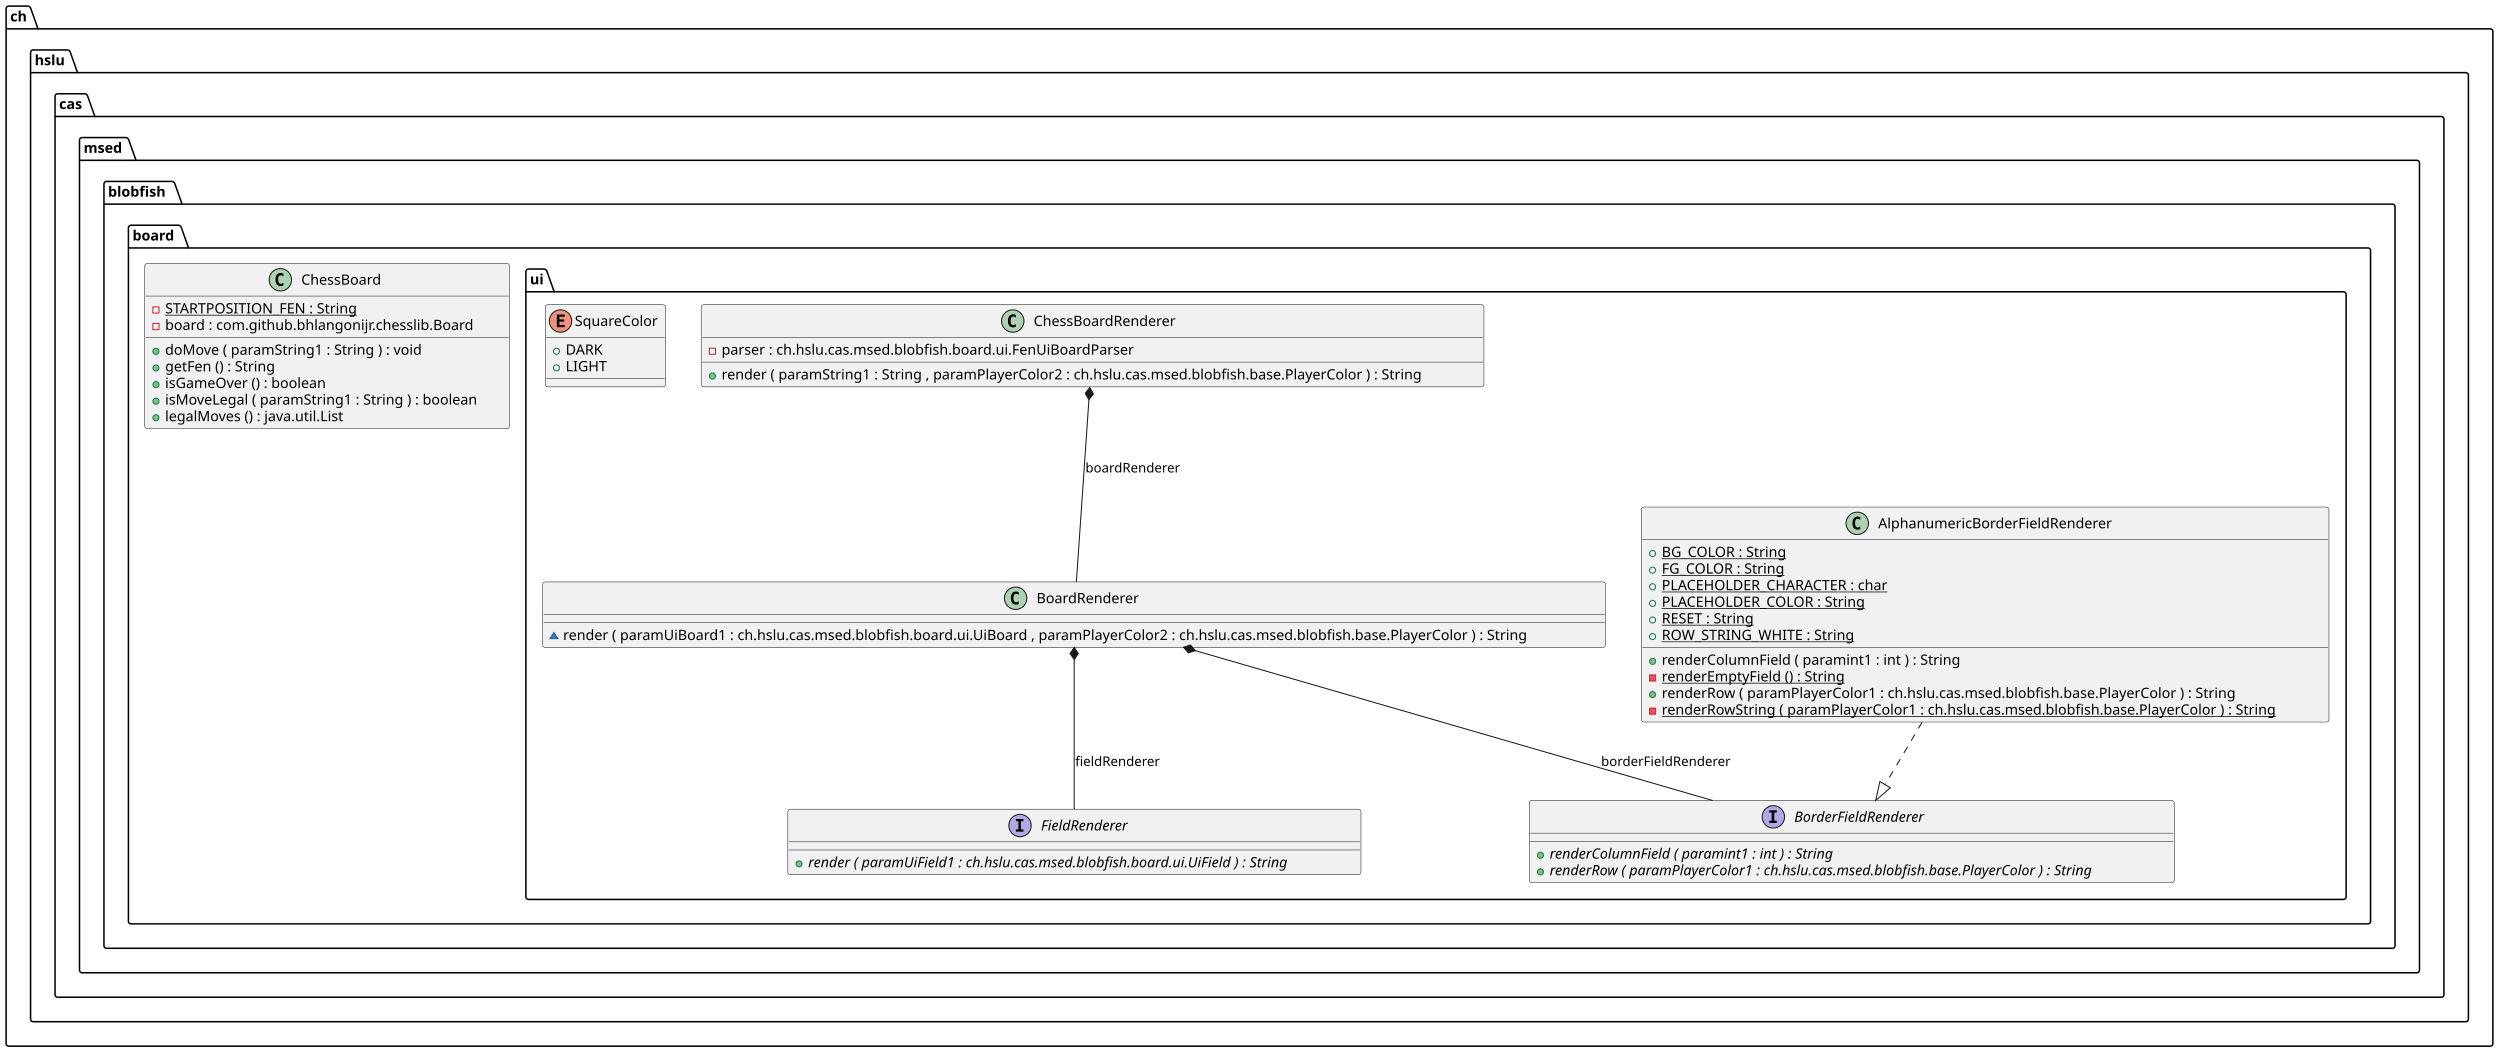
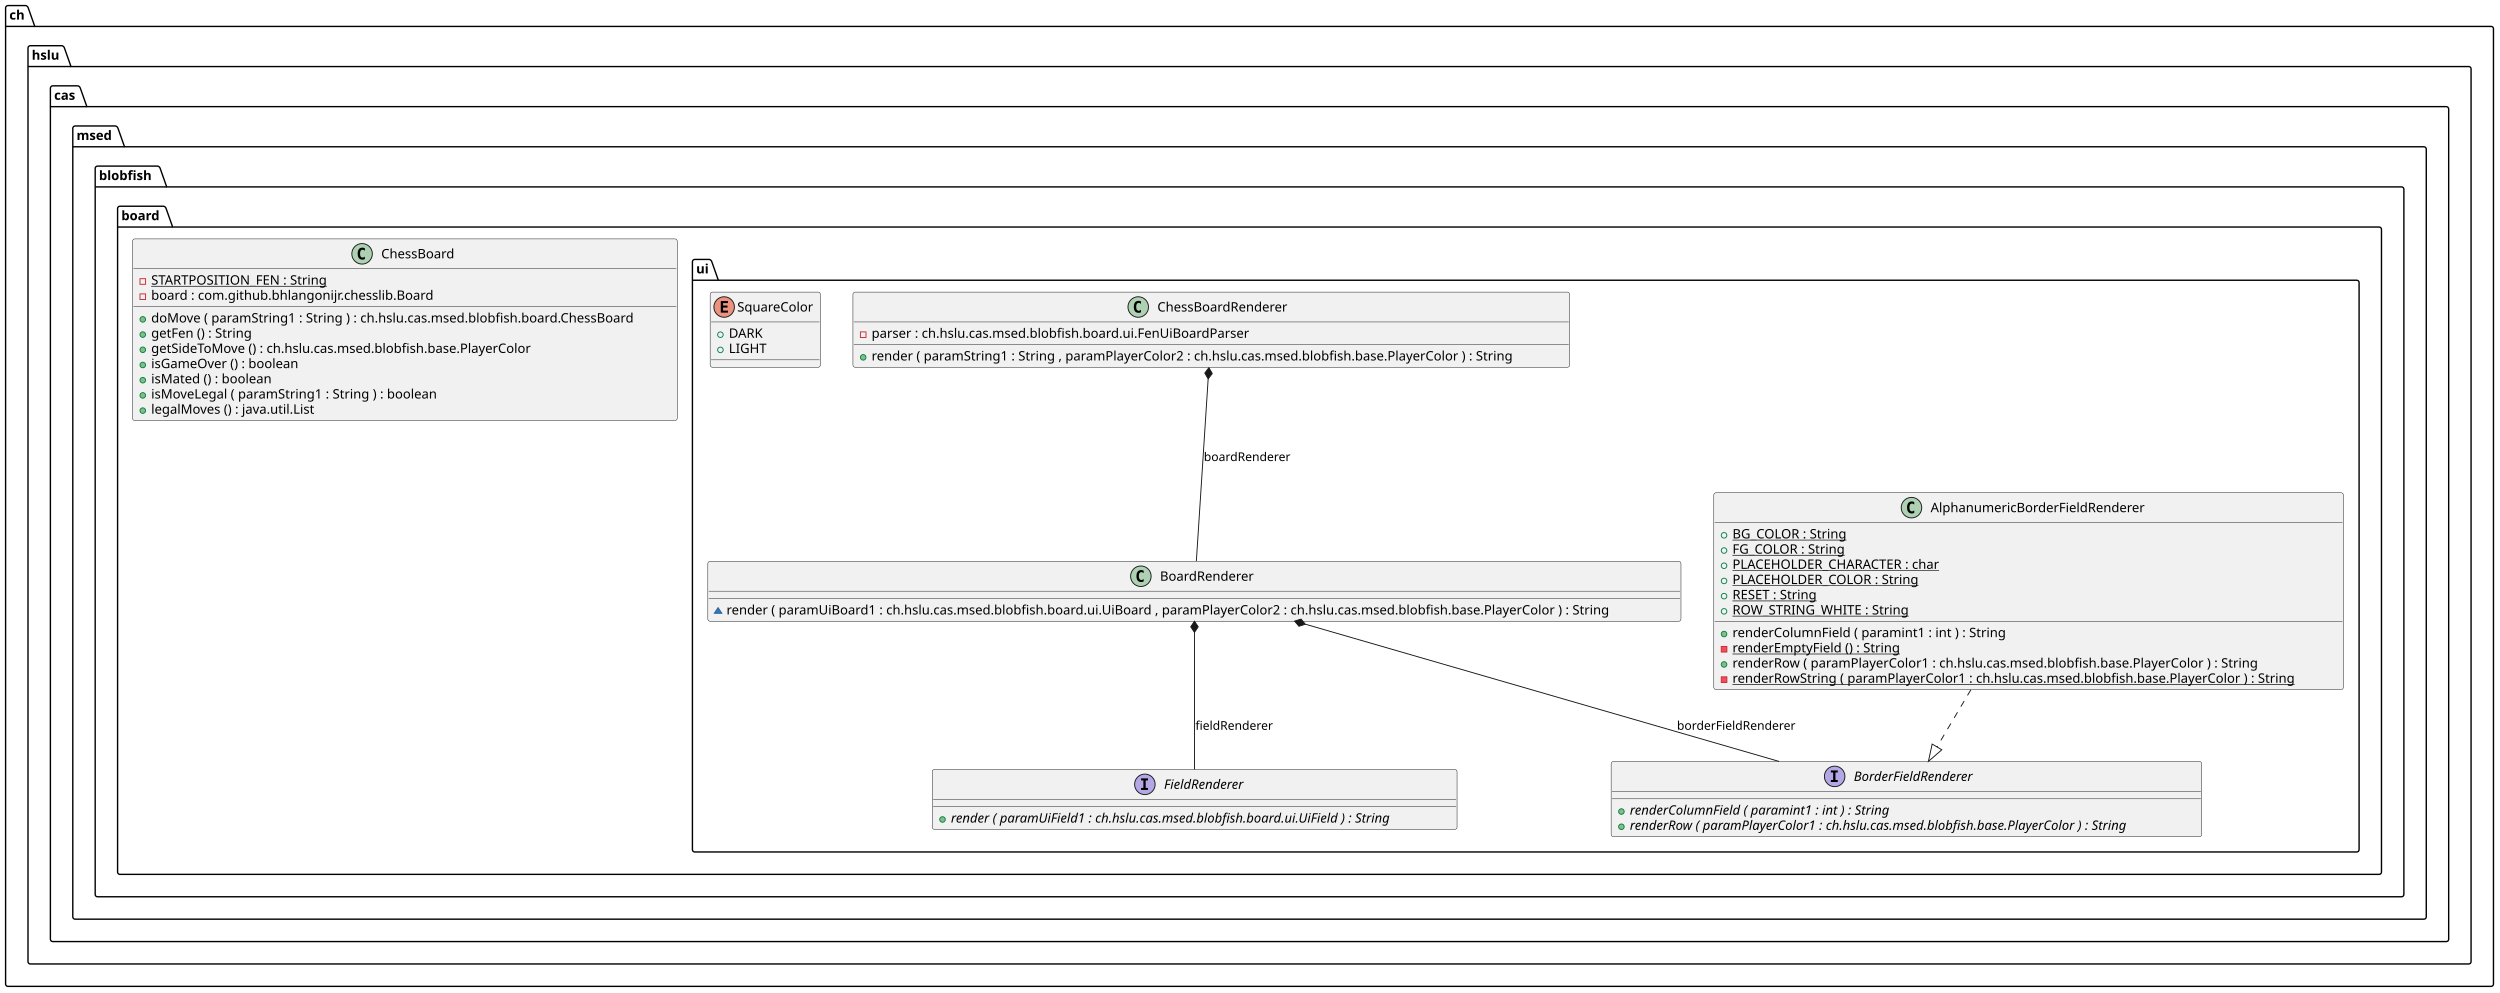
- <svg xmlns="http://www.w3.org/2000/svg" contentStyleType="text/css" data-diagram-type="CLASS" height="1033px" preserveAspectRatio="none" style="width:2453px;height:1033px;background:#FFFFFF;" version="1.1" viewBox="0 0 2453 1033" width="2453px" zoomAndPan="magnify">
+ <svg xmlns="http://www.w3.org/2000/svg" contentStyleType="text/css" data-diagram-type="CLASS" height="1064px" preserveAspectRatio="none" style="width:2679px;height:1064px;background:#FFFFFF;" version="1.1" viewBox="0 0 2679 1064" width="2679px" zoomAndPan="magnify">
  <defs />
  <g>
    <g class="cluster" data-entity="ch" data-source-line="2" data-uid="ent0003" id="cluster_ch">
-       <path d="M8.5,6 L27.766,6 A3.75,3.75 0 0 1 30.266,8.5 L37.266,28.297 L2443.5,28.297 A2.5,2.5 0 0 1 2446,30.797 L2446,1024 A2.5,2.5 0 0 1 2443.5,1026.5 L8.5,1026.5 A2.5,2.5 0 0 1 6,1024 L6,8.5 A2.5,2.5 0 0 1 8.5,6" fill="none" style="stroke:#000000;stroke-width:1.5;" />
+       <path d="M8.5,6 L27.766,6 A3.75,3.75 0 0 1 30.266,8.5 L37.266,28.297 L2669.5,28.297 A2.5,2.5 0 0 1 2672,30.797 L2672,1054.5 A2.5,2.5 0 0 1 2669.5,1057 L8.5,1057 A2.5,2.5 0 0 1 6,1054.5 L6,8.5 A2.5,2.5 0 0 1 8.5,6" fill="none" style="stroke:#000000;stroke-width:1.5;" />
      <line style="stroke:#000000;stroke-width:1.5;" x1="6" x2="37.266" y1="28.297" y2="28.297" />
      <text fill="#000000" font-family="sans-serif" font-size="14" font-weight="bold" lengthAdjust="spacing" textLength="18.266" x="10" y="20.995">ch</text>
    </g>
    <g class="cluster" data-entity="hslu" data-source-line="2" data-uid="ent0004" id="cluster_hslu">
-       <path d="M32.5,49 L66.565,49 A3.75,3.75 0 0 1 69.065,51.5 L76.065,71.297 L2419.5,71.297 A2.5,2.5 0 0 1 2422,73.797 L2422,1000 A2.5,2.5 0 0 1 2419.5,1002.5 L32.5,1002.5 A2.5,2.5 0 0 1 30,1000 L30,51.5 A2.5,2.5 0 0 1 32.5,49" fill="none" style="stroke:#000000;stroke-width:1.5;" />
+       <path d="M32.5,49 L66.565,49 A3.75,3.75 0 0 1 69.065,51.5 L76.065,71.297 L2645.5,71.297 A2.5,2.5 0 0 1 2648,73.797 L2648,1030.5 A2.5,2.5 0 0 1 2645.5,1033 L32.5,1033 A2.5,2.5 0 0 1 30,1030.5 L30,51.5 A2.5,2.5 0 0 1 32.5,49" fill="none" style="stroke:#000000;stroke-width:1.5;" />
      <line style="stroke:#000000;stroke-width:1.5;" x1="30" x2="76.065" y1="71.297" y2="71.297" />
      <text fill="#000000" font-family="sans-serif" font-size="14" font-weight="bold" lengthAdjust="spacing" textLength="33.065" x="34" y="63.995">hslu</text>
    </g>
    <g class="cluster" data-entity="cas" data-source-line="2" data-uid="ent0005" id="cluster_cas">
-       <path d="M56.5,92 L83.579,92 A3.75,3.75 0 0 1 86.079,94.5 L93.079,114.297 L2395.5,114.297 A2.5,2.5 0 0 1 2398,116.797 L2398,976 A2.5,2.5 0 0 1 2395.5,978.5 L56.5,978.5 A2.5,2.5 0 0 1 54,976 L54,94.5 A2.5,2.5 0 0 1 56.5,92" fill="none" style="stroke:#000000;stroke-width:1.5;" />
+       <path d="M56.5,92 L83.579,92 A3.75,3.75 0 0 1 86.079,94.5 L93.079,114.297 L2621.5,114.297 A2.5,2.5 0 0 1 2624,116.797 L2624,1006.5 A2.5,2.5 0 0 1 2621.5,1009 L56.5,1009 A2.5,2.5 0 0 1 54,1006.5 L54,94.5 A2.5,2.5 0 0 1 56.5,92" fill="none" style="stroke:#000000;stroke-width:1.5;" />
      <line style="stroke:#000000;stroke-width:1.5;" x1="54" x2="93.079" y1="114.297" y2="114.297" />
      <text fill="#000000" font-family="sans-serif" font-size="14" font-weight="bold" lengthAdjust="spacing" textLength="26.079" x="58" y="106.995">cas</text>
    </g>
    <g class="cluster" data-entity="msed" data-source-line="2" data-uid="ent0006" id="cluster_msed">
-       <path d="M80.5,135 L123.938,135 A3.75,3.75 0 0 1 126.438,137.5 L133.438,157.297 L2371.5,157.297 A2.5,2.5 0 0 1 2374,159.797 L2374,952 A2.5,2.5 0 0 1 2371.5,954.5 L80.5,954.5 A2.5,2.5 0 0 1 78,952 L78,137.5 A2.5,2.5 0 0 1 80.5,135" fill="none" style="stroke:#000000;stroke-width:1.5;" />
+       <path d="M80.5,135 L123.938,135 A3.75,3.75 0 0 1 126.438,137.5 L133.438,157.297 L2597.5,157.297 A2.5,2.5 0 0 1 2600,159.797 L2600,982.5 A2.5,2.5 0 0 1 2597.5,985 L80.5,985 A2.5,2.5 0 0 1 78,982.5 L78,137.5 A2.5,2.5 0 0 1 80.5,135" fill="none" style="stroke:#000000;stroke-width:1.5;" />
      <line style="stroke:#000000;stroke-width:1.5;" x1="78" x2="133.438" y1="157.297" y2="157.297" />
      <text fill="#000000" font-family="sans-serif" font-size="14" font-weight="bold" lengthAdjust="spacing" textLength="42.438" x="82" y="149.995">msed</text>
    </g>
    <g class="cluster" data-entity="blobfish" data-source-line="2" data-uid="ent0007" id="cluster_blobfish">
-       <path d="M104.5,178 L169.149,178 A3.75,3.75 0 0 1 171.649,180.5 L178.649,200.297 L2347.5,200.297 A2.5,2.5 0 0 1 2350,202.797 L2350,928 A2.5,2.5 0 0 1 2347.5,930.5 L104.5,930.5 A2.5,2.5 0 0 1 102,928 L102,180.5 A2.5,2.5 0 0 1 104.5,178" fill="none" style="stroke:#000000;stroke-width:1.5;" />
+       <path d="M104.5,178 L169.149,178 A3.75,3.75 0 0 1 171.649,180.5 L178.649,200.297 L2573.5,200.297 A2.5,2.5 0 0 1 2576,202.797 L2576,958.5 A2.5,2.5 0 0 1 2573.5,961 L104.5,961 A2.5,2.5 0 0 1 102,958.5 L102,180.5 A2.5,2.5 0 0 1 104.5,178" fill="none" style="stroke:#000000;stroke-width:1.5;" />
      <line style="stroke:#000000;stroke-width:1.5;" x1="102" x2="178.649" y1="200.297" y2="200.297" />
      <text fill="#000000" font-family="sans-serif" font-size="14" font-weight="bold" lengthAdjust="spacing" textLength="63.649" x="106" y="192.995">blobfish</text>
    </g>
    <g class="cluster" data-entity="board" data-source-line="2" data-uid="ent0008" id="cluster_board">
-       <path d="M128.5,221 L175.513,221 A3.75,3.75 0 0 1 178.013,223.5 L185.013,243.297 L2323.5,243.297 A2.5,2.5 0 0 1 2326,245.797 L2326,904 A2.5,2.5 0 0 1 2323.5,906.5 L128.5,906.5 A2.5,2.5 0 0 1 126,904 L126,223.5 A2.5,2.5 0 0 1 128.5,221" fill="none" style="stroke:#000000;stroke-width:1.5;" />
+       <path d="M128.5,221 L175.513,221 A3.75,3.75 0 0 1 178.013,223.5 L185.013,243.297 L2549.5,243.297 A2.5,2.5 0 0 1 2552,245.797 L2552,934.5 A2.5,2.5 0 0 1 2549.5,937 L128.5,937 A2.5,2.5 0 0 1 126,934.5 L126,223.5 A2.5,2.5 0 0 1 128.5,221" fill="none" style="stroke:#000000;stroke-width:1.5;" />
      <line style="stroke:#000000;stroke-width:1.5;" x1="126" x2="185.013" y1="243.297" y2="243.297" />
      <text fill="#000000" font-family="sans-serif" font-size="14" font-weight="bold" lengthAdjust="spacing" textLength="46.013" x="130" y="235.995">board</text>
    </g>
-     <g class="cluster" data-entity="ui" data-source-line="13" data-uid="ent0010" id="cluster_ui">
-       <path d="M518.5,264 L534.266,264 A3.75,3.75 0 0 1 536.766,266.5 L543.766,286.297 L2299.5,286.297 A2.5,2.5 0 0 1 2302,288.797 L2302,880 A2.5,2.5 0 0 1 2299.5,882.5 L518.5,882.5 A2.5,2.5 0 0 1 516,880 L516,266.5 A2.5,2.5 0 0 1 518.5,264" fill="none" style="stroke:#000000;stroke-width:1.5;" />
-       <line style="stroke:#000000;stroke-width:1.5;" x1="516" x2="543.766" y1="286.297" y2="286.297" />
-       <text fill="#000000" font-family="sans-serif" font-size="14" font-weight="bold" lengthAdjust="spacing" textLength="14.766" x="520" y="278.995">ui</text>
+     <g class="cluster" data-entity="ui" data-source-line="15" data-uid="ent0010" id="cluster_ui">
+       <path d="M744.5,278 L760.266,278 A3.75,3.75 0 0 1 762.766,280.5 L769.766,300.297 L2525.5,300.297 A2.5,2.5 0 0 1 2528,302.797 L2528,910.5 A2.5,2.5 0 0 1 2525.5,913 L744.5,913 A2.5,2.5 0 0 1 742,910.5 L742,280.5 A2.5,2.5 0 0 1 744.5,278" fill="none" style="stroke:#000000;stroke-width:1.5;" />
+       <line style="stroke:#000000;stroke-width:1.5;" x1="742" x2="769.766" y1="300.297" y2="300.297" />
+       <text fill="#000000" font-family="sans-serif" font-size="14" font-weight="bold" lengthAdjust="spacing" textLength="14.766" x="746" y="292.995">ui</text>
    </g>
    <g class="entity" data-entity="ChessBoard" data-source-line="2" data-uid="ent0002" id="entity_ChessBoard">
-       <rect fill="#F1F1F1" height="162.078" rx="2.5" ry="2.5" style="stroke:#181818;stroke-width:0.5;" width="357.885" x="142" y="258.5" />
-       <ellipse cx="275.072" cy="274.5" fill="#ADD1B2" rx="11" ry="11" style="stroke:#181818;stroke-width:1;" />
-       <path d="M278.041,280.141 Q277.462,280.438 276.822,280.578 Q276.181,280.734 275.478,280.734 Q272.978,280.734 271.65,279.094 Q270.337,277.438 270.337,274.312 Q270.337,271.188 271.65,269.531 Q272.978,267.875 275.478,267.875 Q276.181,267.875 276.822,268.031 Q277.478,268.188 278.041,268.484 L278.041,271.203 Q277.416,270.625 276.822,270.359 Q276.228,270.078 275.603,270.078 Q274.259,270.078 273.572,271.156 Q272.884,272.219 272.884,274.312 Q272.884,276.406 273.572,277.484 Q274.259,278.547 275.603,278.547 Q276.228,278.547 276.822,278.281 Q277.416,278 278.041,277.422 L278.041,280.141 Z " fill="#000000" />
-       <text fill="#000000" font-family="sans-serif" font-size="14" lengthAdjust="spacing" textLength="83.241" x="295.572" y="279.347">ChessBoard</text>
-       <line style="stroke:#181818;stroke-width:0.5;" x1="143" x2="498.885" y1="290.5" y2="290.5" />
-       <rect fill="none" height="6" style="stroke:#C82930;stroke-width:1;" width="6" x="150" y="301.148" />
-       <text fill="#000000" font-family="sans-serif" font-size="14" lengthAdjust="spacing" text-decoration="underline" textLength="201.715" x="162" y="307.495">STARTPOSITION_FEN : String</text>
-       <rect fill="none" height="6" style="stroke:#C82930;stroke-width:1;" width="6" x="150" y="317.445" />
-       <text fill="#000000" font-family="sans-serif" font-size="14" lengthAdjust="spacing" textLength="323.682" x="162" y="323.792">board : com.github.bhlangonijr.chesslib.Board</text>
-       <line style="stroke:#181818;stroke-width:0.5;" x1="143" x2="498.885" y1="331.094" y2="331.094" />
-       <ellipse cx="153" cy="344.742" fill="#84BE84" rx="3" ry="3" style="stroke:#038048;stroke-width:1;" />
-       <text fill="#000000" font-family="sans-serif" font-size="14" lengthAdjust="spacing" textLength="274.039" x="162" y="348.089">doMove ( paramString1 : String ) : void</text>
-       <ellipse cx="153" cy="361.039" fill="#84BE84" rx="3" ry="3" style="stroke:#038048;stroke-width:1;" />
-       <text fill="#000000" font-family="sans-serif" font-size="14" lengthAdjust="spacing" textLength="119.301" x="162" y="364.386">getFen () : String</text>
-       <ellipse cx="153" cy="377.336" fill="#84BE84" rx="3" ry="3" style="stroke:#038048;stroke-width:1;" />
-       <text fill="#000000" font-family="sans-serif" font-size="14" lengthAdjust="spacing" textLength="171.5" x="162" y="380.683">isGameOver () : boolean</text>
-       <ellipse cx="153" cy="393.633" fill="#84BE84" rx="3" ry="3" style="stroke:#038048;stroke-width:1;" />
-       <text fill="#000000" font-family="sans-serif" font-size="14" lengthAdjust="spacing" textLength="331.885" x="162" y="396.979">isMoveLegal ( paramString1 : String ) : boolean</text>
-       <ellipse cx="153" cy="409.93" fill="#84BE84" rx="3" ry="3" style="stroke:#038048;stroke-width:1;" />
-       <text fill="#000000" font-family="sans-serif" font-size="14" lengthAdjust="spacing" textLength="192.534" x="162" y="413.276">legalMoves () : java.util.List</text>
+       <rect fill="#F1F1F1" height="194.672" rx="2.5" ry="2.5" style="stroke:#181818;stroke-width:0.5;" width="583.744" x="142" y="256" />
+       <ellipse cx="388.002" cy="272" fill="#ADD1B2" rx="11" ry="11" style="stroke:#181818;stroke-width:1;" />
+       <path d="M390.97,277.641 Q390.392,277.938 389.752,278.078 Q389.111,278.234 388.408,278.234 Q385.908,278.234 384.58,276.594 Q383.267,274.938 383.267,271.812 Q383.267,268.688 384.58,267.031 Q385.908,265.375 388.408,265.375 Q389.111,265.375 389.752,265.531 Q390.408,265.688 390.97,265.984 L390.97,268.703 Q390.345,268.125 389.752,267.859 Q389.158,267.578 388.533,267.578 Q387.189,267.578 386.502,268.656 Q385.814,269.719 385.814,271.812 Q385.814,273.906 386.502,274.984 Q387.189,276.047 388.533,276.047 Q389.158,276.047 389.752,275.781 Q390.345,275.5 390.97,274.922 L390.97,277.641 Z " fill="#000000" />
+       <text fill="#000000" font-family="sans-serif" font-size="14" lengthAdjust="spacing" textLength="83.241" x="408.502" y="276.847">ChessBoard</text>
+       <line style="stroke:#181818;stroke-width:0.5;" x1="143" x2="724.744" y1="288" y2="288" />
+       <rect fill="none" height="6" style="stroke:#C82930;stroke-width:1;" width="6" x="150" y="298.648" />
+       <text fill="#000000" font-family="sans-serif" font-size="14" lengthAdjust="spacing" text-decoration="underline" textLength="201.715" x="162" y="304.995">STARTPOSITION_FEN : String</text>
+       <rect fill="none" height="6" style="stroke:#C82930;stroke-width:1;" width="6" x="150" y="314.945" />
+       <text fill="#000000" font-family="sans-serif" font-size="14" lengthAdjust="spacing" textLength="323.682" x="162" y="321.292">board : com.github.bhlangonijr.chesslib.Board</text>
+       <line style="stroke:#181818;stroke-width:0.5;" x1="143" x2="724.744" y1="328.594" y2="328.594" />
+       <ellipse cx="153" cy="342.242" fill="#84BE84" rx="3" ry="3" style="stroke:#038048;stroke-width:1;" />
+       <text fill="#000000" font-family="sans-serif" font-size="14" lengthAdjust="spacing" textLength="557.744" x="162" y="345.589">doMove ( paramString1 : String ) : ch.hslu.cas.msed.blobfish.board.ChessBoard</text>
+       <ellipse cx="153" cy="358.539" fill="#84BE84" rx="3" ry="3" style="stroke:#038048;stroke-width:1;" />
+       <text fill="#000000" font-family="sans-serif" font-size="14" lengthAdjust="spacing" textLength="119.301" x="162" y="361.886">getFen () : String</text>
+       <ellipse cx="153" cy="374.836" fill="#84BE84" rx="3" ry="3" style="stroke:#038048;stroke-width:1;" />
+       <text fill="#000000" font-family="sans-serif" font-size="14" lengthAdjust="spacing" textLength="439.824" x="162" y="378.183">getSideToMove () : ch.hslu.cas.msed.blobfish.base.PlayerColor</text>
+       <ellipse cx="153" cy="391.133" fill="#84BE84" rx="3" ry="3" style="stroke:#038048;stroke-width:1;" />
+       <text fill="#000000" font-family="sans-serif" font-size="14" lengthAdjust="spacing" textLength="171.5" x="162" y="394.479">isGameOver () : boolean</text>
+       <ellipse cx="153" cy="407.43" fill="#84BE84" rx="3" ry="3" style="stroke:#038048;stroke-width:1;" />
+       <text fill="#000000" font-family="sans-serif" font-size="14" lengthAdjust="spacing" textLength="139.795" x="162" y="410.776">isMated () : boolean</text>
+       <ellipse cx="153" cy="423.727" fill="#84BE84" rx="3" ry="3" style="stroke:#038048;stroke-width:1;" />
+       <text fill="#000000" font-family="sans-serif" font-size="14" lengthAdjust="spacing" textLength="331.885" x="162" y="427.073">isMoveLegal ( paramString1 : String ) : boolean</text>
+       <ellipse cx="153" cy="440.023" fill="#84BE84" rx="3" ry="3" style="stroke:#038048;stroke-width:1;" />
+       <text fill="#000000" font-family="sans-serif" font-size="14" lengthAdjust="spacing" textLength="192.534" x="162" y="443.37">legalMoves () : java.util.List</text>
    </g>
-     <g class="entity" data-entity="AlphanumericBorderFieldRenderer" data-source-line="13" data-uid="ent0009" id="entity_AlphanumericBorderFieldRenderer">
-       <rect fill="#F1F1F1" height="210.969" rx="2.5" ry="2.5" style="stroke:#181818;stroke-width:0.5;" width="674.683" x="1610.5" y="497.5" />
-       <ellipse cx="1822.342" cy="513.5" fill="#ADD1B2" rx="11" ry="11" style="stroke:#181818;stroke-width:1;" />
-       <path d="M1825.311,519.141 Q1824.733,519.438 1824.092,519.578 Q1823.452,519.734 1822.748,519.734 Q1820.248,519.734 1818.92,518.094 Q1817.608,516.438 1817.608,513.312 Q1817.608,510.188 1818.92,508.531 Q1820.248,506.875 1822.748,506.875 Q1823.452,506.875 1824.092,507.031 Q1824.748,507.188 1825.311,507.484 L1825.311,510.203 Q1824.686,509.625 1824.092,509.359 Q1823.498,509.078 1822.873,509.078 Q1821.53,509.078 1820.842,510.156 Q1820.155,511.219 1820.155,513.312 Q1820.155,515.406 1820.842,516.484 Q1821.53,517.547 1822.873,517.547 Q1823.498,517.547 1824.092,517.281 Q1824.686,517 1825.311,516.422 L1825.311,519.141 Z " fill="#000000" />
-       <text fill="#000000" font-family="sans-serif" font-size="14" lengthAdjust="spacing" textLength="242.498" x="1842.842" y="518.347">AlphanumericBorderFieldRenderer</text>
-       <line style="stroke:#181818;stroke-width:0.5;" x1="1611.5" x2="2284.183" y1="529.5" y2="529.5" />
-       <ellipse cx="1621.5" cy="543.148" fill="none" rx="3" ry="3" style="stroke:#038048;stroke-width:1;" />
-       <text fill="#000000" font-family="sans-serif" font-size="14" lengthAdjust="spacing" text-decoration="underline" textLength="132.193" x="1630.5" y="546.495">BG_COLOR : String</text>
-       <ellipse cx="1621.5" cy="559.445" fill="none" rx="3" ry="3" style="stroke:#038048;stroke-width:1;" />
-       <text fill="#000000" font-family="sans-serif" font-size="14" lengthAdjust="spacing" text-decoration="underline" textLength="130.642" x="1630.5" y="562.792">FG_COLOR : String</text>
-       <ellipse cx="1621.5" cy="575.742" fill="none" rx="3" ry="3" style="stroke:#038048;stroke-width:1;" />
-       <text fill="#000000" font-family="sans-serif" font-size="14" lengthAdjust="spacing" text-decoration="underline" textLength="240.748" x="1630.5" y="579.089">PLACEHOLDER_CHARACTER : char</text>
-       <ellipse cx="1621.5" cy="592.039" fill="none" rx="3" ry="3" style="stroke:#038048;stroke-width:1;" />
-       <text fill="#000000" font-family="sans-serif" font-size="14" lengthAdjust="spacing" text-decoration="underline" textLength="214.881" x="1630.5" y="595.386">PLACEHOLDER_COLOR : String</text>
-       <ellipse cx="1621.5" cy="608.336" fill="none" rx="3" ry="3" style="stroke:#038048;stroke-width:1;" />
-       <text fill="#000000" font-family="sans-serif" font-size="14" lengthAdjust="spacing" text-decoration="underline" textLength="100.256" x="1630.5" y="611.683">RESET : String</text>
-       <ellipse cx="1621.5" cy="624.633" fill="none" rx="3" ry="3" style="stroke:#038048;stroke-width:1;" />
-       <text fill="#000000" font-family="sans-serif" font-size="14" lengthAdjust="spacing" text-decoration="underline" textLength="202.501" x="1630.5" y="627.98">ROW_STRING_WHITE : String</text>
-       <line style="stroke:#181818;stroke-width:0.5;" x1="1611.5" x2="2284.183" y1="635.281" y2="635.281" />
-       <ellipse cx="1621.5" cy="648.93" fill="#84BE84" rx="3" ry="3" style="stroke:#038048;stroke-width:1;" />
-       <text fill="#000000" font-family="sans-serif" font-size="14" lengthAdjust="spacing" textLength="317.584" x="1630.5" y="652.276">renderColumnField ( paramint1 : int ) : String</text>
-       <rect fill="#F24D5C" height="6" style="stroke:#C82930;stroke-width:1;" width="6" x="1618.5" y="662.227" />
-       <text fill="#000000" font-family="sans-serif" font-size="14" lengthAdjust="spacing" text-decoration="underline" textLength="195.747" x="1630.5" y="668.573">renderEmptyField () : String</text>
-       <ellipse cx="1621.5" cy="681.523" fill="#84BE84" rx="3" ry="3" style="stroke:#038048;stroke-width:1;" />
-       <text fill="#000000" font-family="sans-serif" font-size="14" lengthAdjust="spacing" textLength="606.901" x="1630.5" y="684.87">renderRow ( paramPlayerColor1 : ch.hslu.cas.msed.blobfish.base.PlayerColor ) : String</text>
-       <rect fill="#F24D5C" height="6" style="stroke:#C82930;stroke-width:1;" width="6" x="1618.5" y="694.82" />
-       <text fill="#000000" font-family="sans-serif" font-size="14" lengthAdjust="spacing" text-decoration="underline" textLength="648.683" x="1630.5" y="701.167">renderRowString ( paramPlayerColor1 : ch.hslu.cas.msed.blobfish.base.PlayerColor ) : String</text>
+     <g class="entity" data-entity="AlphanumericBorderFieldRenderer" data-source-line="15" data-uid="ent0009" id="entity_AlphanumericBorderFieldRenderer">
+       <rect fill="#F1F1F1" height="210.969" rx="2.5" ry="2.5" style="stroke:#181818;stroke-width:0.5;" width="674.683" x="1836.5" y="528" />
+       <ellipse cx="2048.342" cy="544" fill="#ADD1B2" rx="11" ry="11" style="stroke:#181818;stroke-width:1;" />
+       <path d="M2051.311,549.641 Q2050.733,549.938 2050.092,550.078 Q2049.452,550.234 2048.749,550.234 Q2046.248,550.234 2044.92,548.594 Q2043.608,546.938 2043.608,543.812 Q2043.608,540.688 2044.92,539.031 Q2046.248,537.375 2048.749,537.375 Q2049.452,537.375 2050.092,537.531 Q2050.749,537.688 2051.311,537.984 L2051.311,540.703 Q2050.686,540.125 2050.092,539.859 Q2049.499,539.578 2048.874,539.578 Q2047.53,539.578 2046.842,540.656 Q2046.155,541.719 2046.155,543.812 Q2046.155,545.906 2046.842,546.984 Q2047.53,548.047 2048.874,548.047 Q2049.499,548.047 2050.092,547.781 Q2050.686,547.5 2051.311,546.922 L2051.311,549.641 Z " fill="#000000" />
+       <text fill="#000000" font-family="sans-serif" font-size="14" lengthAdjust="spacing" textLength="242.498" x="2068.842" y="548.847">AlphanumericBorderFieldRenderer</text>
+       <line style="stroke:#181818;stroke-width:0.5;" x1="1837.5" x2="2510.183" y1="560" y2="560" />
+       <ellipse cx="1847.5" cy="573.648" fill="none" rx="3" ry="3" style="stroke:#038048;stroke-width:1;" />
+       <text fill="#000000" font-family="sans-serif" font-size="14" lengthAdjust="spacing" text-decoration="underline" textLength="132.193" x="1856.5" y="576.995">BG_COLOR : String</text>
+       <ellipse cx="1847.5" cy="589.945" fill="none" rx="3" ry="3" style="stroke:#038048;stroke-width:1;" />
+       <text fill="#000000" font-family="sans-serif" font-size="14" lengthAdjust="spacing" text-decoration="underline" textLength="130.642" x="1856.5" y="593.292">FG_COLOR : String</text>
+       <ellipse cx="1847.5" cy="606.242" fill="none" rx="3" ry="3" style="stroke:#038048;stroke-width:1;" />
+       <text fill="#000000" font-family="sans-serif" font-size="14" lengthAdjust="spacing" text-decoration="underline" textLength="240.748" x="1856.5" y="609.589">PLACEHOLDER_CHARACTER : char</text>
+       <ellipse cx="1847.5" cy="622.539" fill="none" rx="3" ry="3" style="stroke:#038048;stroke-width:1;" />
+       <text fill="#000000" font-family="sans-serif" font-size="14" lengthAdjust="spacing" text-decoration="underline" textLength="214.881" x="1856.5" y="625.886">PLACEHOLDER_COLOR : String</text>
+       <ellipse cx="1847.5" cy="638.836" fill="none" rx="3" ry="3" style="stroke:#038048;stroke-width:1;" />
+       <text fill="#000000" font-family="sans-serif" font-size="14" lengthAdjust="spacing" text-decoration="underline" textLength="100.256" x="1856.5" y="642.183">RESET : String</text>
+       <ellipse cx="1847.5" cy="655.133" fill="none" rx="3" ry="3" style="stroke:#038048;stroke-width:1;" />
+       <text fill="#000000" font-family="sans-serif" font-size="14" lengthAdjust="spacing" text-decoration="underline" textLength="202.501" x="1856.5" y="658.48">ROW_STRING_WHITE : String</text>
+       <line style="stroke:#181818;stroke-width:0.5;" x1="1837.5" x2="2510.183" y1="665.781" y2="665.781" />
+       <ellipse cx="1847.5" cy="679.43" fill="#84BE84" rx="3" ry="3" style="stroke:#038048;stroke-width:1;" />
+       <text fill="#000000" font-family="sans-serif" font-size="14" lengthAdjust="spacing" textLength="317.584" x="1856.5" y="682.776">renderColumnField ( paramint1 : int ) : String</text>
+       <rect fill="#F24D5C" height="6" style="stroke:#C82930;stroke-width:1;" width="6" x="1844.5" y="692.727" />
+       <text fill="#000000" font-family="sans-serif" font-size="14" lengthAdjust="spacing" text-decoration="underline" textLength="195.747" x="1856.5" y="699.073">renderEmptyField () : String</text>
+       <ellipse cx="1847.5" cy="712.023" fill="#84BE84" rx="3" ry="3" style="stroke:#038048;stroke-width:1;" />
+       <text fill="#000000" font-family="sans-serif" font-size="14" lengthAdjust="spacing" textLength="606.901" x="1856.5" y="715.37">renderRow ( paramPlayerColor1 : ch.hslu.cas.msed.blobfish.base.PlayerColor ) : String</text>
+       <rect fill="#F24D5C" height="6" style="stroke:#C82930;stroke-width:1;" width="6" x="1844.5" y="725.32" />
+       <text fill="#000000" font-family="sans-serif" font-size="14" lengthAdjust="spacing" text-decoration="underline" textLength="648.683" x="1856.5" y="731.667">renderRowString ( paramPlayerColor1 : ch.hslu.cas.msed.blobfish.base.PlayerColor ) : String</text>
    </g>
-     <g class="entity" data-entity="BoardRenderer" data-source-line="27" data-uid="ent0011" id="entity_BoardRenderer">
-       <rect fill="#F1F1F1" height="64.297" rx="2.5" ry="2.5" style="stroke:#181818;stroke-width:0.5;" width="1042.832" x="532.5" y="571" />
-       <ellipse cx="996.551" cy="587" fill="#ADD1B2" rx="11" ry="11" style="stroke:#181818;stroke-width:1;" />
-       <path d="M999.519,592.641 Q998.941,592.938 998.301,593.078 Q997.66,593.234 996.957,593.234 Q994.457,593.234 993.129,591.594 Q991.816,589.938 991.816,586.812 Q991.816,583.688 993.129,582.031 Q994.457,580.375 996.957,580.375 Q997.66,580.375 998.301,580.531 Q998.957,580.688 999.519,580.984 L999.519,583.703 Q998.894,583.125 998.301,582.859 Q997.707,582.578 997.082,582.578 Q995.738,582.578 995.051,583.656 Q994.363,584.719 994.363,586.812 Q994.363,588.906 995.051,589.984 Q995.738,591.047 997.082,591.047 Q997.707,591.047 998.301,590.781 Q998.894,590.5 999.519,589.922 L999.519,592.641 Z " fill="#000000" />
-       <text fill="#000000" font-family="sans-serif" font-size="14" lengthAdjust="spacing" textLength="106.231" x="1017.051" y="591.847">BoardRenderer</text>
-       <line style="stroke:#181818;stroke-width:0.5;" x1="533.5" x2="1574.332" y1="603" y2="603" />
-       <line style="stroke:#181818;stroke-width:0.5;" x1="533.5" x2="1574.332" y1="611" y2="611" />
-       <polygon fill="#4177AF" points="543.5,620.648,539.5,626.648,547.5,626.648" style="stroke:#1963A0;stroke-width:1;" />
-       <text fill="#000000" font-family="sans-serif" font-size="14" lengthAdjust="spacing" textLength="1016.832" x="552.5" y="627.995">render ( paramUiBoard1 : ch.hslu.cas.msed.blobfish.board.ui.UiBoard , paramPlayerColor2 : ch.hslu.cas.msed.blobfish.base.PlayerColor ) : String</text>
+     <g class="entity" data-entity="BoardRenderer" data-source-line="29" data-uid="ent0011" id="entity_BoardRenderer">
+       <rect fill="#F1F1F1" height="64.297" rx="2.5" ry="2.5" style="stroke:#181818;stroke-width:0.5;" width="1042.832" x="758.5" y="601.5" />
+       <ellipse cx="1222.551" cy="617.5" fill="#ADD1B2" rx="11" ry="11" style="stroke:#181818;stroke-width:1;" />
+       <path d="M1225.52,623.141 Q1224.941,623.438 1224.301,623.578 Q1223.66,623.734 1222.957,623.734 Q1220.457,623.734 1219.129,622.094 Q1217.816,620.438 1217.816,617.312 Q1217.816,614.188 1219.129,612.531 Q1220.457,610.875 1222.957,610.875 Q1223.66,610.875 1224.301,611.031 Q1224.957,611.188 1225.52,611.484 L1225.52,614.203 Q1224.895,613.625 1224.301,613.359 Q1223.707,613.078 1223.082,613.078 Q1221.738,613.078 1221.051,614.156 Q1220.363,615.219 1220.363,617.312 Q1220.363,619.406 1221.051,620.484 Q1221.738,621.547 1223.082,621.547 Q1223.707,621.547 1224.301,621.281 Q1224.895,621 1225.52,620.422 L1225.52,623.141 Z " fill="#000000" />
+       <text fill="#000000" font-family="sans-serif" font-size="14" lengthAdjust="spacing" textLength="106.231" x="1243.051" y="622.347">BoardRenderer</text>
+       <line style="stroke:#181818;stroke-width:0.5;" x1="759.5" x2="1800.332" y1="633.5" y2="633.5" />
+       <line style="stroke:#181818;stroke-width:0.5;" x1="759.5" x2="1800.332" y1="641.5" y2="641.5" />
+       <polygon fill="#4177AF" points="769.5,651.148,765.5,657.148,773.5,657.148" style="stroke:#1963A0;stroke-width:1;" />
+       <text fill="#000000" font-family="sans-serif" font-size="14" lengthAdjust="spacing" textLength="1016.832" x="778.5" y="658.495">render ( paramUiBoard1 : ch.hslu.cas.msed.blobfish.board.ui.UiBoard , paramPlayerColor2 : ch.hslu.cas.msed.blobfish.base.PlayerColor ) : String</text>
    </g>
-     <g class="entity" data-entity="BorderFieldRenderer" data-source-line="32" data-uid="ent0012" id="entity_BorderFieldRenderer">
-       <rect fill="#F1F1F1" height="80.594" rx="2.5" ry="2.5" style="stroke:#181818;stroke-width:0.5;" width="632.901" x="1500.5" y="785.5" />
-       <ellipse cx="1740.024" cy="801.5" fill="#B4A7E5" rx="11" ry="11" style="stroke:#181818;stroke-width:1;" />
-       <path d="M1735.946,797.266 L1735.946,795.109 L1743.337,795.109 L1743.337,797.266 L1740.868,797.266 L1740.868,805.344 L1743.337,805.344 L1743.337,807.5 L1735.946,807.5 L1735.946,805.344 L1738.415,805.344 L1738.415,797.266 L1735.946,797.266 Z " fill="#000000" />
-       <text fill="#000000" font-family="sans-serif" font-size="14" font-style="italic" lengthAdjust="spacing" textLength="145.352" x="1760.524" y="806.347">BorderFieldRenderer</text>
-       <line style="stroke:#181818;stroke-width:0.5;" x1="1501.5" x2="2132.401" y1="817.5" y2="817.5" />
-       <line style="stroke:#181818;stroke-width:0.5;" x1="1501.5" x2="2132.401" y1="825.5" y2="825.5" />
-       <ellipse cx="1511.5" cy="839.148" fill="#84BE84" rx="3" ry="3" style="stroke:#038048;stroke-width:1;" />
-       <text fill="#000000" font-family="sans-serif" font-size="14" font-style="italic" lengthAdjust="spacing" textLength="317.584" x="1520.5" y="842.495">renderColumnField ( paramint1 : int ) : String</text>
-       <ellipse cx="1511.5" cy="855.445" fill="#84BE84" rx="3" ry="3" style="stroke:#038048;stroke-width:1;" />
-       <text fill="#000000" font-family="sans-serif" font-size="14" font-style="italic" lengthAdjust="spacing" textLength="606.901" x="1520.5" y="858.792">renderRow ( paramPlayerColor1 : ch.hslu.cas.msed.blobfish.base.PlayerColor ) : String</text>
+     <g class="entity" data-entity="BorderFieldRenderer" data-source-line="34" data-uid="ent0012" id="entity_BorderFieldRenderer">
+       <rect fill="#F1F1F1" height="80.594" rx="2.5" ry="2.5" style="stroke:#181818;stroke-width:0.5;" width="632.901" x="1726.5" y="816" />
+       <ellipse cx="1966.024" cy="832" fill="#B4A7E5" rx="11" ry="11" style="stroke:#181818;stroke-width:1;" />
+       <path d="M1961.946,827.766 L1961.946,825.609 L1969.337,825.609 L1969.337,827.766 L1966.868,827.766 L1966.868,835.844 L1969.337,835.844 L1969.337,838 L1961.946,838 L1961.946,835.844 L1964.415,835.844 L1964.415,827.766 L1961.946,827.766 Z " fill="#000000" />
+       <text fill="#000000" font-family="sans-serif" font-size="14" font-style="italic" lengthAdjust="spacing" textLength="145.352" x="1986.524" y="836.847">BorderFieldRenderer</text>
+       <line style="stroke:#181818;stroke-width:0.5;" x1="1727.5" x2="2358.401" y1="848" y2="848" />
+       <line style="stroke:#181818;stroke-width:0.5;" x1="1727.5" x2="2358.401" y1="856" y2="856" />
+       <ellipse cx="1737.5" cy="869.648" fill="#84BE84" rx="3" ry="3" style="stroke:#038048;stroke-width:1;" />
+       <text fill="#000000" font-family="sans-serif" font-size="14" font-style="italic" lengthAdjust="spacing" textLength="317.584" x="1746.5" y="872.995">renderColumnField ( paramint1 : int ) : String</text>
+       <ellipse cx="1737.5" cy="885.945" fill="#84BE84" rx="3" ry="3" style="stroke:#038048;stroke-width:1;" />
+       <text fill="#000000" font-family="sans-serif" font-size="14" font-style="italic" lengthAdjust="spacing" textLength="606.901" x="1746.5" y="889.292">renderRow ( paramPlayerColor1 : ch.hslu.cas.msed.blobfish.base.PlayerColor ) : String</text>
    </g>
-     <g class="entity" data-entity="ChessBoardRenderer" data-source-line="38" data-uid="ent0013" id="entity_ChessBoardRenderer">
-       <rect fill="#F1F1F1" height="80.594" rx="2.5" ry="2.5" style="stroke:#181818;stroke-width:0.5;" width="768.034" x="688" y="299" />
-       <ellipse cx="993.727" cy="315" fill="#ADD1B2" rx="11" ry="11" style="stroke:#181818;stroke-width:1;" />
-       <path d="M996.696,320.641 Q996.118,320.938 995.477,321.078 Q994.836,321.234 994.133,321.234 Q991.633,321.234 990.305,319.594 Q988.993,317.938 988.993,314.812 Q988.993,311.688 990.305,310.031 Q991.633,308.375 994.133,308.375 Q994.836,308.375 995.477,308.531 Q996.133,308.688 996.696,308.984 L996.696,311.703 Q996.071,311.125 995.477,310.859 Q994.883,310.578 994.258,310.578 Q992.915,310.578 992.227,311.656 Q991.54,312.719 991.54,314.812 Q991.54,316.906 992.227,317.984 Q992.915,319.047 994.258,319.047 Q994.883,319.047 995.477,318.781 Q996.071,318.5 996.696,317.922 L996.696,320.641 Z " fill="#000000" />
-       <text fill="#000000" font-family="sans-serif" font-size="14" lengthAdjust="spacing" textLength="148.08" x="1014.227" y="319.847">ChessBoardRenderer</text>
-       <line style="stroke:#181818;stroke-width:0.5;" x1="689" x2="1455.034" y1="331" y2="331" />
-       <rect fill="none" height="6" style="stroke:#C82930;stroke-width:1;" width="6" x="696" y="341.648" />
-       <text fill="#000000" font-family="sans-serif" font-size="14" lengthAdjust="spacing" textLength="431.313" x="708" y="347.995">parser : ch.hslu.cas.msed.blobfish.board.ui.FenUiBoardParser</text>
-       <line style="stroke:#181818;stroke-width:0.5;" x1="689" x2="1455.034" y1="355.297" y2="355.297" />
-       <ellipse cx="699" cy="368.945" fill="#84BE84" rx="3" ry="3" style="stroke:#038048;stroke-width:1;" />
-       <text fill="#000000" font-family="sans-serif" font-size="14" lengthAdjust="spacing" textLength="742.034" x="708" y="372.292">render ( paramString1 : String , paramPlayerColor2 : ch.hslu.cas.msed.blobfish.base.PlayerColor ) : String</text>
+     <g class="entity" data-entity="ChessBoardRenderer" data-source-line="40" data-uid="ent0013" id="entity_ChessBoardRenderer">
+       <rect fill="#F1F1F1" height="80.594" rx="2.5" ry="2.5" style="stroke:#181818;stroke-width:0.5;" width="768.034" x="914" y="313" />
+       <ellipse cx="1219.727" cy="329" fill="#ADD1B2" rx="11" ry="11" style="stroke:#181818;stroke-width:1;" />
+       <path d="M1222.696,334.641 Q1222.118,334.938 1221.477,335.078 Q1220.836,335.234 1220.133,335.234 Q1217.633,335.234 1216.305,333.594 Q1214.993,331.938 1214.993,328.812 Q1214.993,325.688 1216.305,324.031 Q1217.633,322.375 1220.133,322.375 Q1220.836,322.375 1221.477,322.531 Q1222.133,322.688 1222.696,322.984 L1222.696,325.703 Q1222.071,325.125 1221.477,324.859 Q1220.883,324.578 1220.258,324.578 Q1218.915,324.578 1218.227,325.656 Q1217.54,326.719 1217.54,328.812 Q1217.54,330.906 1218.227,331.984 Q1218.915,333.047 1220.258,333.047 Q1220.883,333.047 1221.477,332.781 Q1222.071,332.5 1222.696,331.922 L1222.696,334.641 Z " fill="#000000" />
+       <text fill="#000000" font-family="sans-serif" font-size="14" lengthAdjust="spacing" textLength="148.08" x="1240.227" y="333.847">ChessBoardRenderer</text>
+       <line style="stroke:#181818;stroke-width:0.5;" x1="915" x2="1681.034" y1="345" y2="345" />
+       <rect fill="none" height="6" style="stroke:#C82930;stroke-width:1;" width="6" x="922" y="355.648" />
+       <text fill="#000000" font-family="sans-serif" font-size="14" lengthAdjust="spacing" textLength="431.313" x="934" y="361.995">parser : ch.hslu.cas.msed.blobfish.board.ui.FenUiBoardParser</text>
+       <line style="stroke:#181818;stroke-width:0.5;" x1="915" x2="1681.034" y1="369.297" y2="369.297" />
+       <ellipse cx="925" cy="382.945" fill="#84BE84" rx="3" ry="3" style="stroke:#038048;stroke-width:1;" />
+       <text fill="#000000" font-family="sans-serif" font-size="14" lengthAdjust="spacing" textLength="742.034" x="934" y="386.292">render ( paramString1 : String , paramPlayerColor2 : ch.hslu.cas.msed.blobfish.base.PlayerColor ) : String</text>
    </g>
-     <g class="entity" data-entity="FieldRenderer" data-source-line="44" data-uid="ent0014" id="entity_FieldRenderer">
-       <rect fill="#F1F1F1" height="64.297" rx="2.5" ry="2.5" style="stroke:#181818;stroke-width:0.5;" width="562.375" x="773" y="794" />
-       <ellipse cx="1000.852" cy="810" fill="#B4A7E5" rx="11" ry="11" style="stroke:#181818;stroke-width:1;" />
-       <path d="M996.774,805.766 L996.774,803.609 L1004.165,803.609 L1004.165,805.766 L1001.696,805.766 L1001.696,813.844 L1004.165,813.844 L1004.165,816 L996.774,816 L996.774,813.844 L999.243,813.844 L999.243,805.766 L996.774,805.766 Z " fill="#000000" />
-       <text fill="#000000" font-family="sans-serif" font-size="14" font-style="italic" lengthAdjust="spacing" textLength="98.171" x="1021.352" y="814.847">FieldRenderer</text>
-       <line style="stroke:#181818;stroke-width:0.5;" x1="774" x2="1334.375" y1="826" y2="826" />
-       <line style="stroke:#181818;stroke-width:0.5;" x1="774" x2="1334.375" y1="834" y2="834" />
-       <ellipse cx="784" cy="847.648" fill="#84BE84" rx="3" ry="3" style="stroke:#038048;stroke-width:1;" />
-       <text fill="#000000" font-family="sans-serif" font-size="14" font-style="italic" lengthAdjust="spacing" textLength="536.375" x="793" y="850.995">render ( paramUiField1 : ch.hslu.cas.msed.blobfish.board.ui.UiField ) : String</text>
+     <g class="entity" data-entity="FieldRenderer" data-source-line="46" data-uid="ent0014" id="entity_FieldRenderer">
+       <rect fill="#F1F1F1" height="64.297" rx="2.5" ry="2.5" style="stroke:#181818;stroke-width:0.5;" width="562.375" x="999" y="824.5" />
+       <ellipse cx="1226.852" cy="840.5" fill="#B4A7E5" rx="11" ry="11" style="stroke:#181818;stroke-width:1;" />
+       <path d="M1222.774,836.266 L1222.774,834.109 L1230.165,834.109 L1230.165,836.266 L1227.696,836.266 L1227.696,844.344 L1230.165,844.344 L1230.165,846.5 L1222.774,846.5 L1222.774,844.344 L1225.243,844.344 L1225.243,836.266 L1222.774,836.266 Z " fill="#000000" />
+       <text fill="#000000" font-family="sans-serif" font-size="14" font-style="italic" lengthAdjust="spacing" textLength="98.171" x="1247.352" y="845.347">FieldRenderer</text>
+       <line style="stroke:#181818;stroke-width:0.5;" x1="1000" x2="1560.375" y1="856.5" y2="856.5" />
+       <line style="stroke:#181818;stroke-width:0.5;" x1="1000" x2="1560.375" y1="864.5" y2="864.5" />
+       <ellipse cx="1010" cy="878.148" fill="#84BE84" rx="3" ry="3" style="stroke:#038048;stroke-width:1;" />
+       <text fill="#000000" font-family="sans-serif" font-size="14" font-style="italic" lengthAdjust="spacing" textLength="536.375" x="1019" y="881.495">render ( paramUiField1 : ch.hslu.cas.msed.blobfish.board.ui.UiField ) : String</text>
    </g>
-     <g class="entity" data-entity="SquareColor" data-source-line="49" data-uid="ent0015" id="entity_SquareColor">
-       <rect fill="#F1F1F1" height="80.594" rx="2.5" ry="2.5" style="stroke:#181818;stroke-width:0.5;" width="118.147" x="535" y="299" />
-       <ellipse cx="550" cy="315" fill="#EB937F" rx="11" ry="11" style="stroke:#181818;stroke-width:1;" />
-       <path d="M554.109,321 L546.391,321 L546.391,308.609 L554.109,308.609 L554.109,310.766 L548.844,310.766 L548.844,313.438 L553.609,313.438 L553.609,315.594 L548.844,315.594 L548.844,318.844 L554.109,318.844 L554.109,321 Z " fill="#000000" />
-       <text fill="#000000" font-family="sans-serif" font-size="14" lengthAdjust="spacing" textLength="86.147" x="564" y="319.847">SquareColor</text>
-       <line style="stroke:#181818;stroke-width:0.5;" x1="536" x2="652.146" y1="331" y2="331" />
-       <ellipse cx="546" cy="344.648" fill="none" rx="3" ry="3" style="stroke:#038048;stroke-width:1;" />
-       <text fill="#000000" font-family="sans-serif" font-size="14" lengthAdjust="spacing" textLength="39.266" x="555" y="347.995">DARK</text>
-       <ellipse cx="546" cy="360.945" fill="none" rx="3" ry="3" style="stroke:#038048;stroke-width:1;" />
-       <text fill="#000000" font-family="sans-serif" font-size="14" lengthAdjust="spacing" textLength="41.856" x="555" y="364.292">LIGHT</text>
-       <line style="stroke:#181818;stroke-width:0.5;" x1="536" x2="652.146" y1="371.594" y2="371.594" />
+     <g class="entity" data-entity="SquareColor" data-source-line="51" data-uid="ent0015" id="entity_SquareColor">
+       <rect fill="#F1F1F1" height="80.594" rx="2.5" ry="2.5" style="stroke:#181818;stroke-width:0.5;" width="118.147" x="761" y="313" />
+       <ellipse cx="776" cy="329" fill="#EB937F" rx="11" ry="11" style="stroke:#181818;stroke-width:1;" />
+       <path d="M780.109,335 L772.391,335 L772.391,322.609 L780.109,322.609 L780.109,324.766 L774.844,324.766 L774.844,327.438 L779.609,327.438 L779.609,329.594 L774.844,329.594 L774.844,332.844 L780.109,332.844 L780.109,335 Z " fill="#000000" />
+       <text fill="#000000" font-family="sans-serif" font-size="14" lengthAdjust="spacing" textLength="86.147" x="790" y="333.847">SquareColor</text>
+       <line style="stroke:#181818;stroke-width:0.5;" x1="762" x2="878.146" y1="345" y2="345" />
+       <ellipse cx="772" cy="358.648" fill="none" rx="3" ry="3" style="stroke:#038048;stroke-width:1;" />
+       <text fill="#000000" font-family="sans-serif" font-size="14" lengthAdjust="spacing" textLength="39.266" x="781" y="361.995">DARK</text>
+       <ellipse cx="772" cy="374.945" fill="none" rx="3" ry="3" style="stroke:#038048;stroke-width:1;" />
+       <text fill="#000000" font-family="sans-serif" font-size="14" lengthAdjust="spacing" textLength="41.856" x="781" y="378.292">LIGHT</text>
+       <line style="stroke:#181818;stroke-width:0.5;" x1="762" x2="878.146" y1="385.594" y2="385.594" />
    </g>
-     <g class="link" data-entity-1="AlphanumericBorderFieldRenderer" data-entity-2="BorderFieldRenderer" data-source-line="57" data-uid="lnk16" id="link_AlphanumericBorderFieldRenderer_BorderFieldRenderer">
-       <path codeLine="57" d="M1885.95,708.68 C1869.75,736.01 1862.451,748.337 1849.661,769.907" fill="none" id="AlphanumericBorderFieldRenderer-to-BorderFieldRenderer" style="stroke:#181818;stroke-width:1;stroke-dasharray:7,7;" />
-       <polygon fill="none" points="1840.48,785.39,1854.822,772.967,1844.5,766.847,1840.48,785.39" style="stroke:#181818;stroke-width:1;" />
+     <g class="link" data-entity-1="AlphanumericBorderFieldRenderer" data-entity-2="BorderFieldRenderer" data-source-line="59" data-uid="lnk16" id="link_AlphanumericBorderFieldRenderer_BorderFieldRenderer">
+       <path codeLine="59" d="M2111.95,739.18 C2095.75,766.51 2088.451,778.837 2075.661,800.407" fill="none" id="AlphanumericBorderFieldRenderer-to-BorderFieldRenderer" style="stroke:#181818;stroke-width:1;stroke-dasharray:7,7;" />
+       <polygon fill="none" points="2066.48,815.89,2080.822,803.467,2070.5,797.347,2066.48,815.89" style="stroke:#181818;stroke-width:1;" />
    </g>
-     <g class="link" data-entity-1="BoardRenderer" data-entity-2="BorderFieldRenderer" data-source-line="58" data-uid="lnk17" id="link_BoardRenderer_BorderFieldRenderer">
-       <path codeLine="58" d="M1172.826,638.418 C1308.786,677.798 1531.76,742.38 1680.38,785.43" fill="none" id="BoardRenderer-backto-BorderFieldRenderer" style="stroke:#181818;stroke-width:1;" />
-       <polygon fill="#181818" points="1161.3,635.08,1165.95,640.591,1172.826,638.418,1168.176,632.907,1161.3,635.08" style="stroke:#181818;stroke-width:1;" />
-       <text fill="#000000" font-family="sans-serif" font-size="13" lengthAdjust="spacing" textLength="134.304" x="1571" y="751.567">borderFieldRenderer</text>
+     <g class="link" data-entity-1="BoardRenderer" data-entity-2="BorderFieldRenderer" data-source-line="60" data-uid="lnk17" id="link_BoardRenderer_BorderFieldRenderer">
+       <path codeLine="60" d="M1398.826,668.918 C1534.786,708.298 1757.76,772.88 1906.38,815.93" fill="none" id="BoardRenderer-backto-BorderFieldRenderer" style="stroke:#181818;stroke-width:1;" />
+       <polygon fill="#181818" points="1387.3,665.58,1391.95,671.091,1398.826,668.918,1394.176,663.407,1387.3,665.58" style="stroke:#181818;stroke-width:1;" />
+       <text fill="#000000" font-family="sans-serif" font-size="13" lengthAdjust="spacing" textLength="134.304" x="1797" y="782.067">borderFieldRenderer</text>
    </g>
-     <g class="link" data-entity-1="BoardRenderer" data-entity-2="FieldRenderer" data-source-line="59" data-uid="lnk18" id="link_BoardRenderer_FieldRenderer">
-       <path codeLine="59" d="M1054,647.2 C1054,689.31 1054,751.93 1054,793.96" fill="none" id="BoardRenderer-backto-FieldRenderer" style="stroke:#181818;stroke-width:1;" />
-       <polygon fill="#181818" points="1054,635.2,1050,641.2,1054,647.2,1058,641.2,1054,635.2" style="stroke:#181818;stroke-width:1;" />
-       <text fill="#000000" font-family="sans-serif" font-size="13" lengthAdjust="spacing" textLength="88.258" x="1055" y="751.567">fieldRenderer</text>
+     <g class="link" data-entity-1="BoardRenderer" data-entity-2="FieldRenderer" data-source-line="61" data-uid="lnk18" id="link_BoardRenderer_FieldRenderer">
+       <path codeLine="61" d="M1280,677.7 C1280,719.81 1280,782.43 1280,824.46" fill="none" id="BoardRenderer-backto-FieldRenderer" style="stroke:#181818;stroke-width:1;" />
+       <polygon fill="#181818" points="1280,665.7,1276,671.7,1280,677.7,1284,671.7,1280,665.7" style="stroke:#181818;stroke-width:1;" />
+       <text fill="#000000" font-family="sans-serif" font-size="13" lengthAdjust="spacing" textLength="88.258" x="1281" y="782.067">fieldRenderer</text>
    </g>
-     <g class="link" data-entity-1="ChessBoardRenderer" data-entity-2="BoardRenderer" data-source-line="60" data-uid="lnk19" id="link_ChessBoardRenderer_BoardRenderer">
-       <path codeLine="60" d="M1068.446,392.192 C1064.846,444.482 1059.41,523.37 1056.14,570.94" fill="none" id="ChessBoardRenderer-backto-BoardRenderer" style="stroke:#181818;stroke-width:1;" />
-       <polygon fill="#181818" points="1069.27,380.22,1064.867,385.931,1068.446,392.192,1072.848,386.481,1069.27,380.22" style="stroke:#181818;stroke-width:1;" />
-       <text fill="#000000" font-family="sans-serif" font-size="13" lengthAdjust="spacing" textLength="97.976" x="1065" y="463.567">boardRenderer</text>
+     <g class="link" data-entity-1="ChessBoardRenderer" data-entity-2="BoardRenderer" data-source-line="62" data-uid="lnk19" id="link_ChessBoardRenderer_BoardRenderer">
+       <path codeLine="62" d="M1294.665,406.015 C1291.055,461.775 1285.31,550.42 1282.02,601.27" fill="none" id="ChessBoardRenderer-backto-BoardRenderer" style="stroke:#181818;stroke-width:1;" />
+       <polygon fill="#181818" points="1295.44,394.04,1291.061,399.769,1294.665,406.015,1299.044,400.286,1295.44,394.04" style="stroke:#181818;stroke-width:1;" />
+       <text fill="#000000" font-family="sans-serif" font-size="13" lengthAdjust="spacing" textLength="97.976" x="1290" y="494.067">boardRenderer</text>
    </g>
  </g>
</svg>
